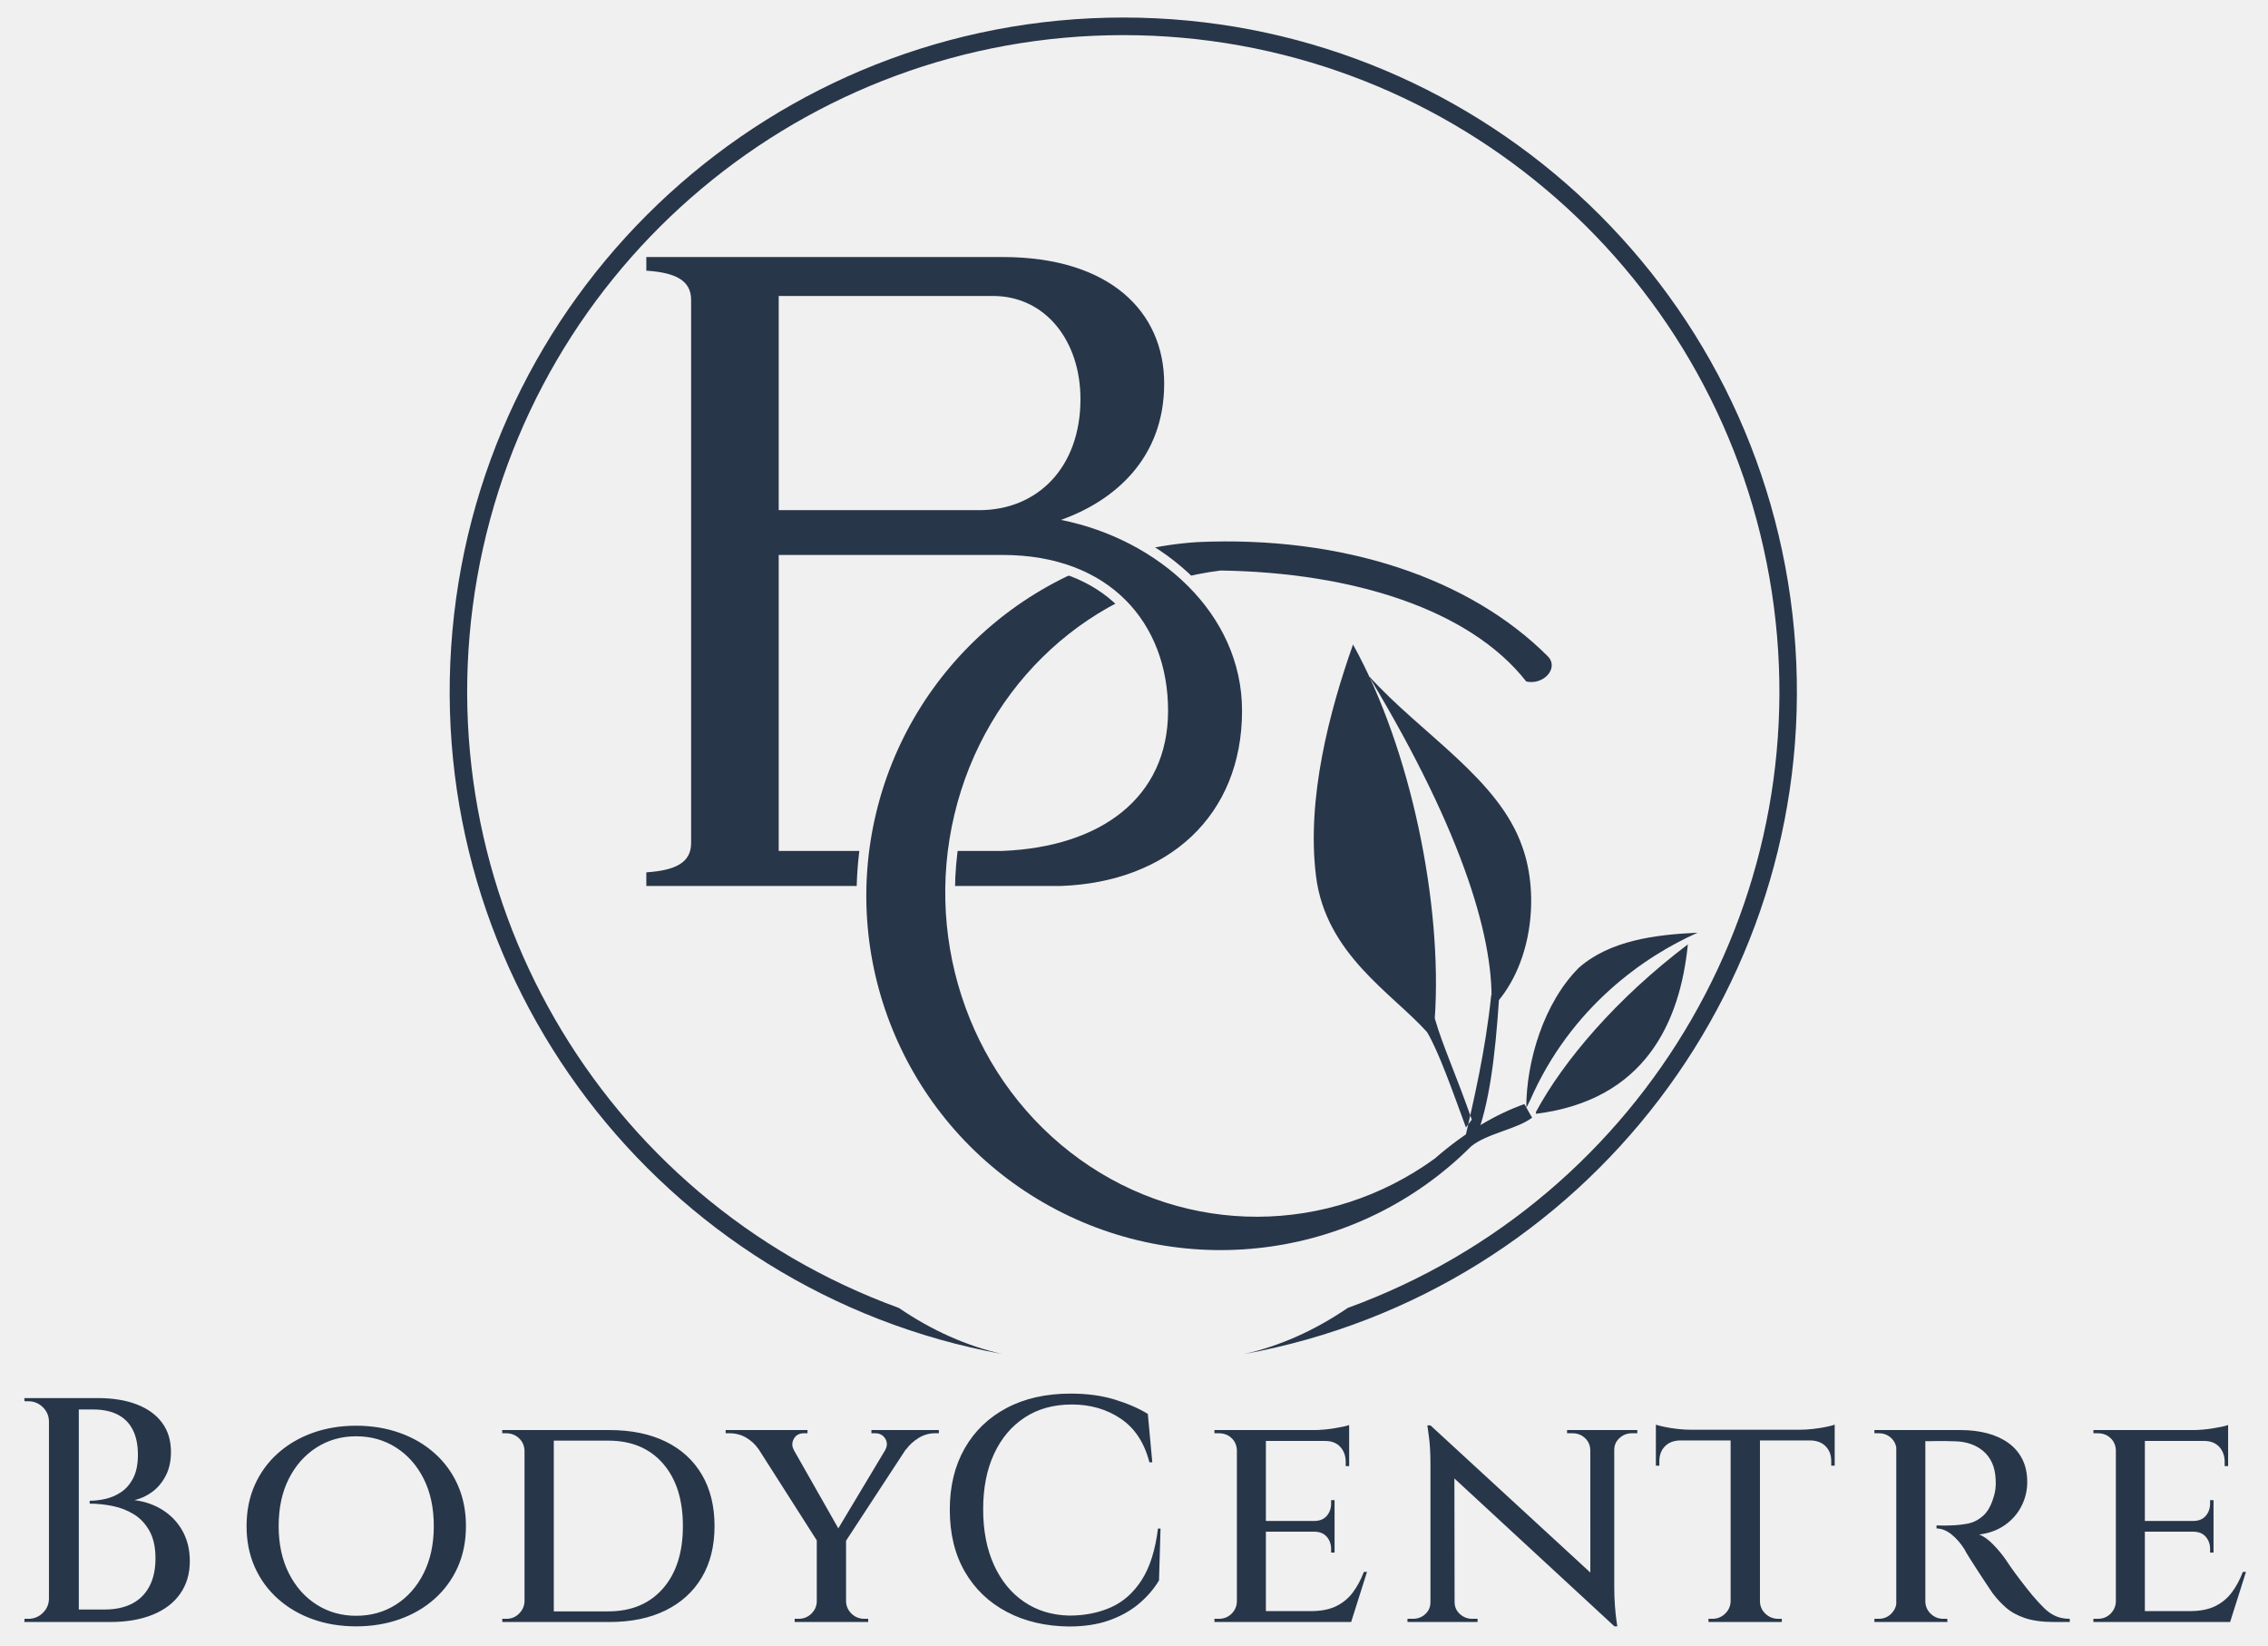
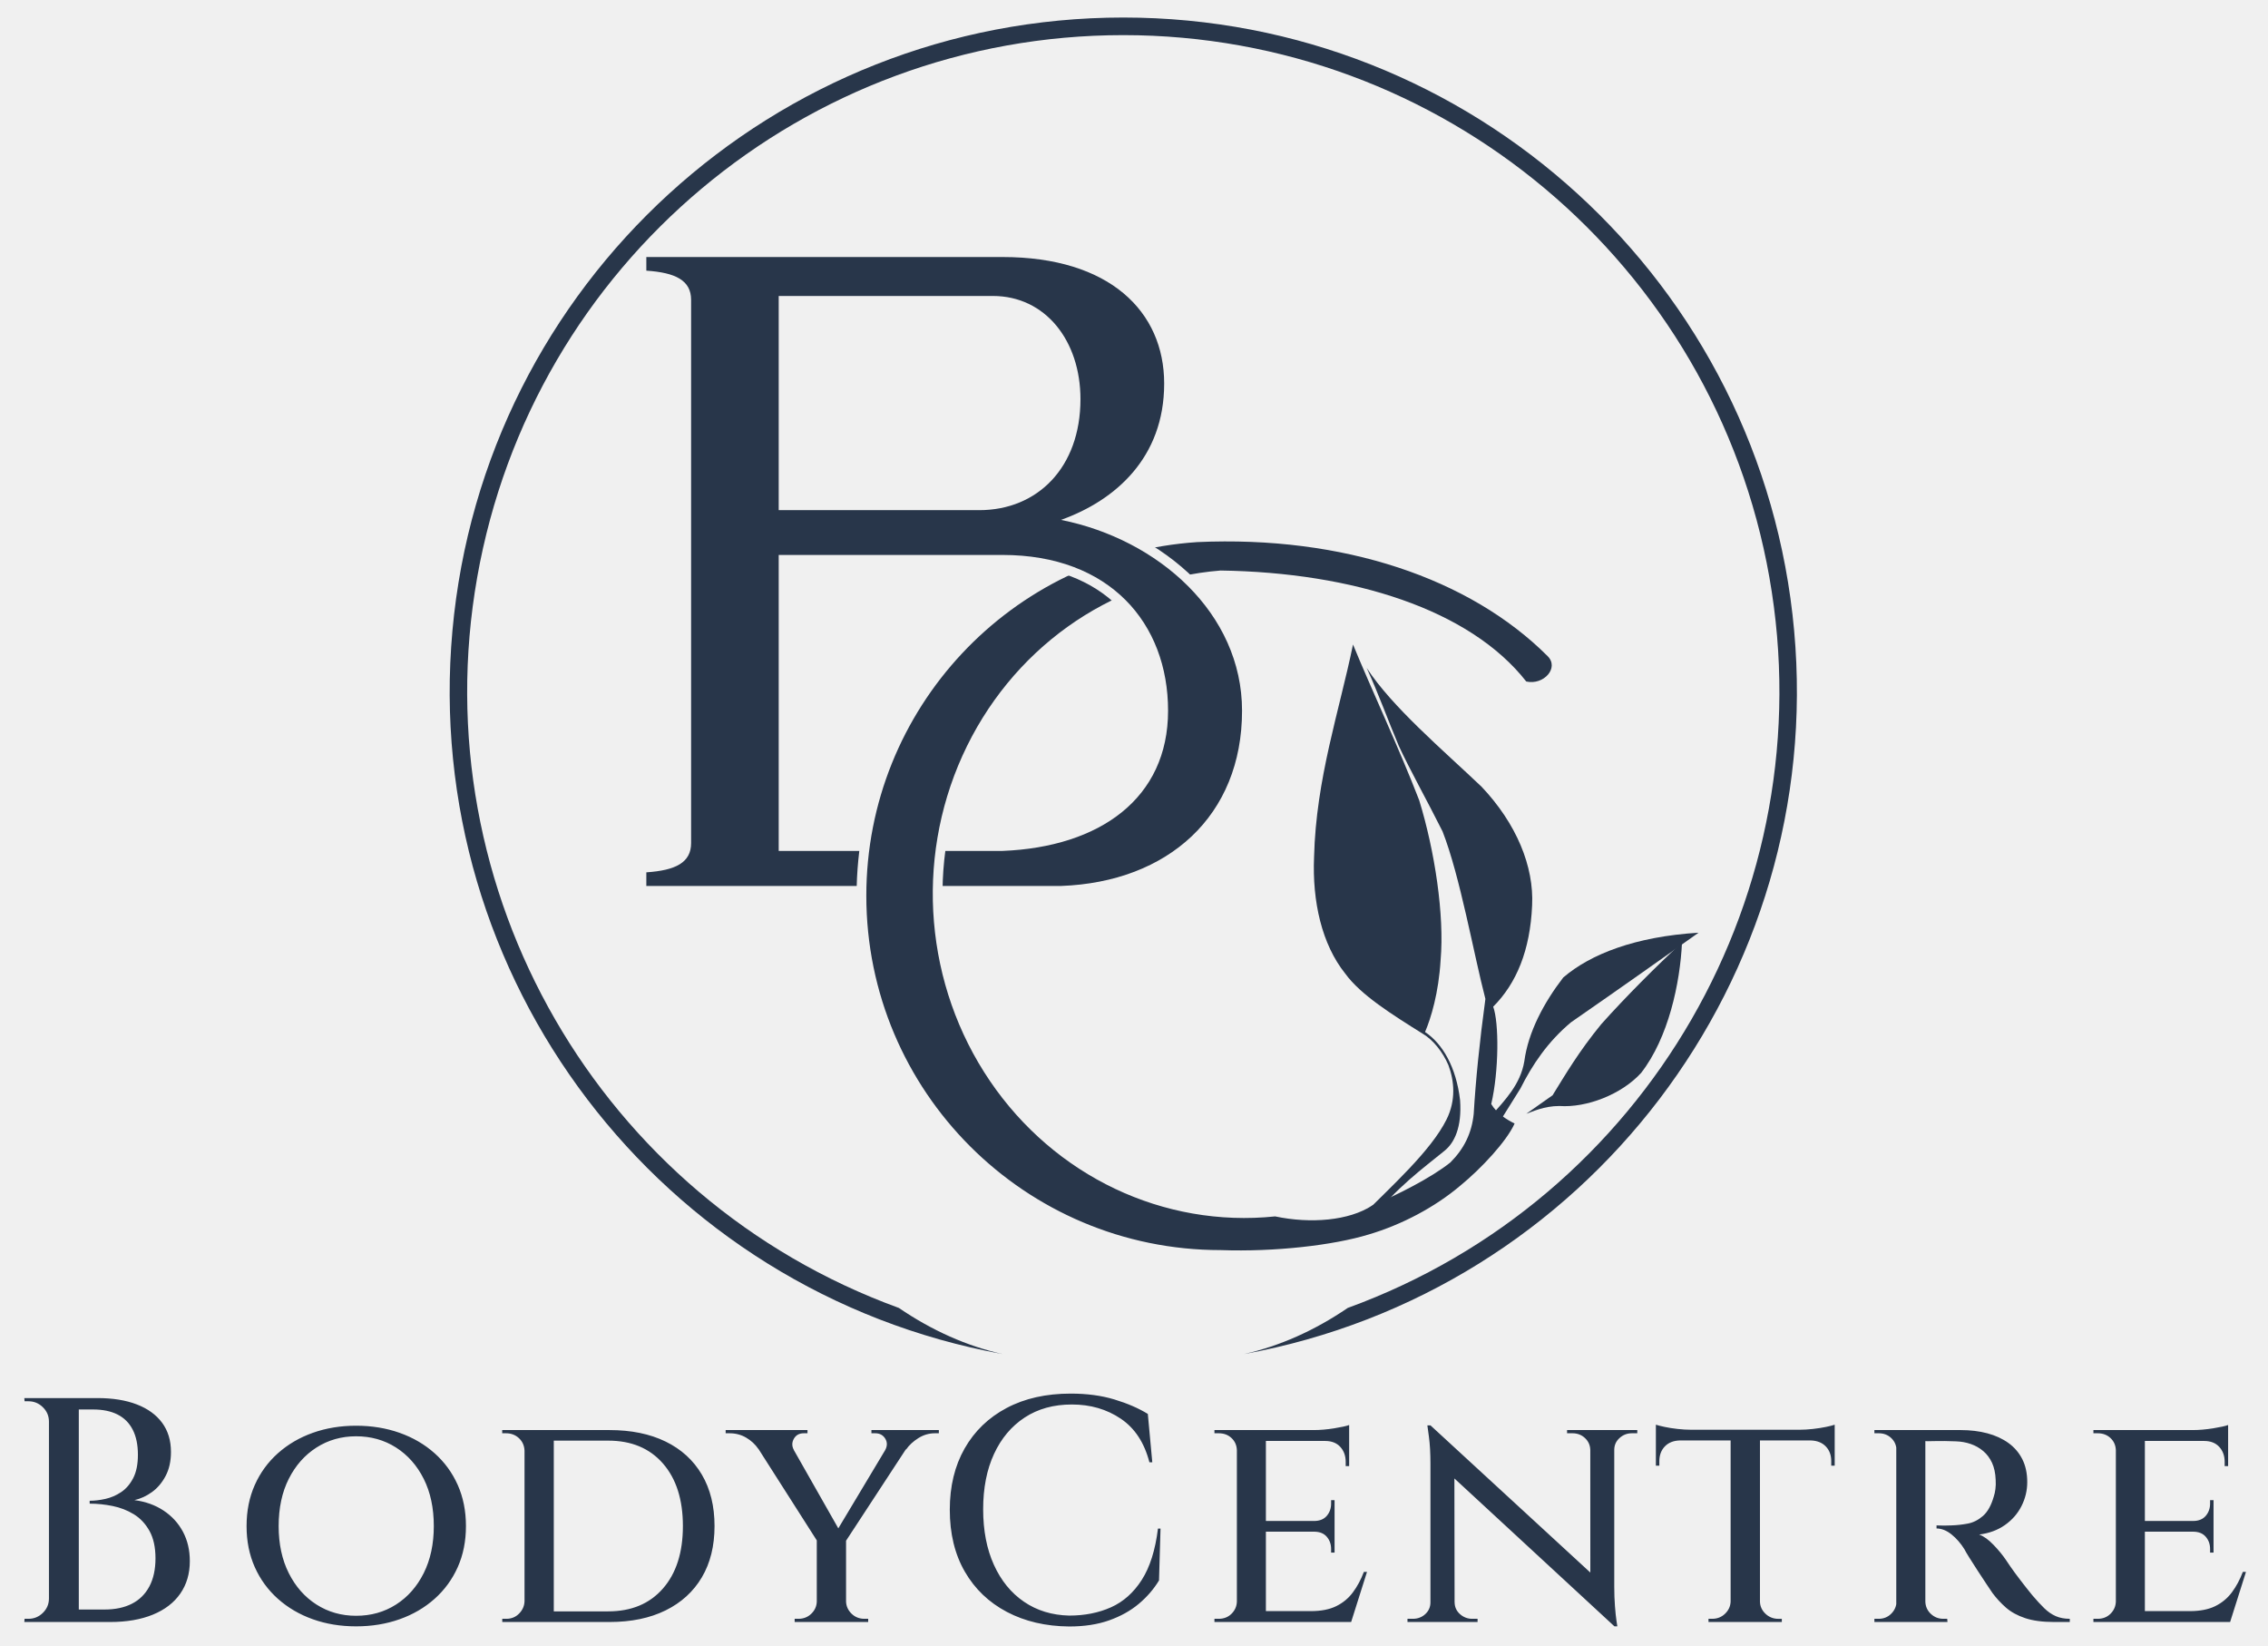
<svg xmlns="http://www.w3.org/2000/svg" viewBox="45 55 1165 845" role="img" aria-label="BodyCentre">
  <defs>
    <path id="bc-b" fill-rule="evenodd" d="     M 377 187 L 560 187 C 615 187 643 215 643 252 C 643 290 618 312 590 322     C 640 332 683 370 683 420 C 683 474 645 508 590 510 L 377 510 L 377 503     C 392 502 400 498 400 488 L 400 209 C 400 199 392 195 377 194 Z     M 445 207 L 555 207 C 582 207 600 230 600 260 C 600 295 578 317 548 317 L 445 317 Z     M 445 340 L 560 340 C 615 340 645 375 645 420 C 645 465 610 490 560 492 L 445 492 Z" />
-     <path id="bc-c" d="     M 660 333.4 C 735 330 800 352 840 392 C 846 398 838 407 829 405     C 800 368 740 349 672 348 A 160 166.5 0 1 0 782 650     C 798 636 814 627 828 622 L 832 629 C 824 635 809 637 800.7 643.7     A 182 182 0 1 1 660 333.4 Z" />
-     <path id="bc-leaves" d="     M 797 642 C 802 620 808 595 811 566 L 815 568 C 813 598 810 622 803 640 Z     M 740 386 C 728 420 716 465 721 505 C 726 545 760 565 778 585     C 784 595 791 615 798 634 L 801 630 C 793 607 786 592 782 578     C 786 520 770 440 740 386 Z     M 748 402 C 775 432 815 455 827 490 C 836 515 832 552 811 573     C 813 540 798 485 748 402 Z     M 829 624 C 829 600 838 570 856 552 C 872 538 895 535 917 534     C 890 546 852 572 831 620 Z     M 834 626 C 848 600 875 568 912 540 C 908 580 890 620 834 627 Z" />
+     <path id="bc-c" d="     M 660 333.4 C 735 330 800 352 840 392 C 846 398 838 407 829 405     C 800 368 740 349 672 348 A 160 166.5 0 1 0 700 679.7     C 718 683.5 738 682 750 674 C 762 669 780 660 790 652     C 797 645 801 637 802 627 C 803 610 805 590 808 568     C 802 545 795 505 786 482 C 778 466 769 450 763.5 438 C 758 425 753 411 747 398     C 760 418 786 440 806 459 C 824 478 833 500 832 520 C 831 543 824 560 812 572     C 815 580 815 605 811 622 C 814 627 819 630 823 632     C 819 641 806 655 795 664 C 782 675 765 684 748 689 C 730 694.5 700 698 672 697     A 182 182 0 0 1 490 515 A 182 182 0 0 1 660 333.4 Z" />
+     <g id="bc-leaves">
+       <path d="M 744 680 C 760 664 780 646 788 630 C 793 620 792 610 789 602 C 786 595 781 589 776 586       C 760 576 744 566 736 555 C 724 540 719 518 720 495 C 721 455 733 420 740 386       C 749 408 764 440 774 466 C 782 492 787 525 785 548 C 784 565 780 578 777 585       C 786 591 793 603 795 620 C 796 634 792 642 787 646 C 776 655 762 665 749 682 Z" />
+       <path d="M 811 628 C 818 620 826 612 828 600 C 830 585 838 570 848 557 C 862 545 885 536 917.5 534       C 902 545 878 562 852 580 C 840 590 832 602 826 614 L 816 630 Z" />
+       <path d="M 829 627 L 842.5 617.5 C 849 607 856 595 867.5 581 C 880 567 896 551 909 539       C 908 560 902 588 888 606 C 878 617 860 624 846 623 C 838 623 832 626 829 627 Z" />
+     </g>
    <clipPath id="bc-top">
      <rect width="1254" height="420" />
    </clipPath>
    <clipPath id="bc-bottom">
      <rect y="420" width="1254" height="491" />
    </clipPath>
    <mask id="bc-c-under" maskUnits="userSpaceOnUse" x="0" y="0" width="1254" height="911">
      <rect width="1254" height="911" fill="#fff" />
      <use href="#bc-b" fill="#000" stroke="#000" stroke-width="10" stroke-linejoin="round" clip-path="url(#bc-top)" />
    </mask>
    <mask id="bc-b-under" maskUnits="userSpaceOnUse" x="0" y="0" width="1254" height="911">
      <rect width="1254" height="911" fill="#fff" />
      <use href="#bc-c" fill="#000" stroke="#000" stroke-width="10" stroke-linejoin="round" clip-path="url(#bc-bottom)" />
    </mask>
  </defs>
  <g fill="#28364a">
    <path d="M 560 750.4 A 346 346 0 1 1 684 750.4 Q 711.6 744.2 737.3 726.7 A 337 337 0 1 0 506.7 726.7 Q 532.4 744.2 560 750.4 Z" />
    <use href="#bc-b" mask="url(#bc-b-under)" />
    <use href="#bc-c" mask="url(#bc-c-under)" />
    <use href="#bc-leaves" />
    <path d="M74.068 773.0H95.14Q106.806 773.0 115.256 776.25Q123.706 779.501 128.262 785.662Q132.818 791.822 132.818 800.668Q132.818 807.768 130.09 812.96Q127.362 818.151 123.105 821.238Q118.848 824.326 114.049 825.407Q122.623 826.522 129.047 830.791Q135.472 835.061 138.99 841.681Q142.507 848.301 142.507 856.715Q142.507 866.348 137.623 873.396Q132.738 880.445 123.514 884.222Q114.291 888.0 101.569 888.0H83.998Q83.998 888.0 84.08 886.388Q84.162 884.777 84.162 883.182Q84.162 881.587 84.162 881.587H98.75Q106.894 881.587 112.725 878.631Q118.556 875.675 121.711 869.76Q124.866 863.846 124.866 855.299Q124.866 846.764 121.782 841.23Q118.699 835.697 113.729 832.656Q108.758 829.616 102.801 828.415Q96.843 827.214 91.062 827.214V825.736Q94.874 825.736 99.141 824.781Q103.409 823.827 107.198 821.313Q110.988 818.799 113.415 814.118Q115.842 809.438 115.842 802.118Q115.842 794.426 113.164 789.218Q110.487 784.011 105.364 781.433Q100.241 778.856 92.854 778.856H75.711Q75.711 778.691 75.3 777.31Q74.89 775.928 74.479 774.464Q74.068 773.0 74.068 773.0ZM85.476 773.0V888.0H70.143V773.0ZM70.636 876.007V888.0H57.493L57.624 886.357Q57.952 886.357 58.708 886.357Q59.464 886.357 59.629 886.357Q63.9 886.357 67.005 883.318Q70.11 880.279 70.143 876.007ZM70.636 784.993H70.143Q70.11 780.721 67.005 777.682Q63.9 774.643 59.629 774.643Q59.464 774.643 58.708 774.643Q57.952 774.643 57.624 774.643L57.493 773.0H70.636Z M227.918 787.195Q239.95 787.195 250.253 790.842Q260.556 794.488 268.229 801.322Q275.901 808.155 280.123 817.618Q284.344 827.081 284.344 838.748Q284.344 850.381 280.123 859.827Q275.901 869.273 268.229 876.107Q260.556 882.94 250.253 886.587Q239.95 890.233 227.918 890.233Q215.919 890.233 205.682 886.587Q195.444 882.94 187.771 876.107Q180.099 869.273 175.877 859.827Q171.656 850.381 171.656 838.748Q171.656 827.081 175.877 817.618Q180.099 808.155 187.771 801.322Q195.444 794.488 205.682 790.842Q215.919 787.195 227.918 787.195ZM227.918 884.806Q239.377 884.806 248.419 879.042Q257.462 873.277 262.647 862.912Q267.831 852.548 267.831 838.748Q267.831 824.783 262.647 814.467Q257.462 804.152 248.419 798.387Q239.377 792.622 227.918 792.622Q216.623 792.622 207.581 798.387Q198.538 804.152 193.337 814.467Q188.135 824.783 188.135 838.748Q188.135 852.548 193.337 862.912Q198.538 873.277 207.581 879.042Q216.623 884.806 227.918 884.806Z M358.069 789.429Q374.799 789.429 386.893 795.326Q398.988 801.224 405.512 812.297Q412.035 823.369 412.035 838.714Q412.035 854.059 405.512 865.067Q398.988 876.074 386.893 882.037Q374.799 888.0 358.069 888.0H322.577L322.249 882.539Q334.115 882.539 341.852 882.539Q349.589 882.539 353.496 882.539Q357.404 882.539 357.404 882.539Q375.264 882.539 385.524 870.812Q395.784 859.084 395.784 838.714Q395.784 818.345 385.541 806.6Q375.297 794.856 357.404 794.856Q357.404 794.856 353.349 794.856Q349.293 794.856 341.146 794.856Q332.998 794.856 320.639 794.856V789.429ZM329.466 789.429V888.0H314.432V789.429ZM314.793 877.355V888.0H302.998V886.357Q302.998 886.357 304.033 886.357Q305.067 886.357 305.101 886.357Q309.01 886.357 311.655 883.663Q314.301 880.969 314.432 877.355ZM314.76 800.007H314.432Q314.267 796.098 311.557 793.585Q308.846 791.071 304.936 791.071Q304.936 791.071 303.967 791.071Q302.998 791.071 302.965 791.071V789.429H314.76Z M447.034 789.593 477.626 843.443 465.837 848.096 428.518 789.593ZM479.592 844.85V888.0H464.557V844.949ZM505.762 789.593H516.677L478.276 848.266L471.632 846.559ZM499.619 799.843Q501.426 796.624 499.733 793.848Q498.041 791.071 494.559 791.071Q494.559 791.071 493.59 791.071Q492.621 791.071 492.621 791.071V789.429H527.256V791.071H525.251Q520.685 791.071 516.726 793.568Q512.768 796.065 510.468 799.35ZM452.817 799.712 434.63 799.219Q432.101 795.54 428.257 793.306Q424.413 791.071 419.715 791.071H417.744V789.429H459.782V791.071Q459.782 791.071 458.829 791.071Q457.877 791.071 457.877 791.071Q454.362 791.071 452.768 793.913Q451.174 796.755 452.817 799.712ZM465.05 877.552V888.0H453.19V886.357Q453.321 886.357 454.225 886.357Q455.129 886.357 455.162 886.357Q459.038 886.357 461.732 883.762Q464.426 881.167 464.557 877.552ZM479.132 877.552H479.592Q479.756 881.167 482.45 883.762Q485.144 886.357 489.021 886.357Q489.021 886.357 489.99 886.357Q490.959 886.357 490.959 886.357V888.0H479.132Z M641.124 840.029 640.35 866.653Q636.278 873.384 629.922 878.705Q623.565 884.026 614.71 887.163Q605.854 890.3 594.186 890.3Q576.102 890.136 562.213 882.826Q548.324 875.516 540.6 862.144Q532.876 848.771 532.876 830.336Q532.876 812.262 540.501 798.873Q548.127 785.484 562.065 778.092Q576.003 770.7 595.005 770.7Q607.495 770.7 617.469 773.721Q627.444 776.741 634.606 781.14L636.894 805.967H635.415Q631.535 790.911 620.73 783.602Q609.924 776.294 595.57 776.294Q581.579 776.294 571.381 782.962Q561.184 789.63 555.601 801.686Q550.018 813.743 550.018 830.105Q550.018 846.467 555.535 858.639Q561.051 870.811 570.984 877.594Q580.918 884.378 594.186 884.706Q606.182 884.706 615.706 880.436Q625.23 876.166 631.5 866.359Q637.77 856.553 639.81 840.029Z M695.251 789.429V888.0H680.348V789.429ZM737.516 882.408 738.584 888.0H694.923V882.408ZM730.526 836.117V841.611H694.923V836.117ZM738.016 789.429V795.02H694.923V789.429ZM747.181 862.279 739.043 888.0H712.941L718.361 882.408Q726.209 882.408 731.386 879.86Q736.563 877.312 739.951 872.757Q743.338 868.202 745.572 862.279ZM730.526 841.282V852.342H728.752V850.506Q728.752 846.815 726.527 844.23Q724.302 841.644 720.088 841.611V841.282ZM730.526 825.419V836.446H720.088V836.117Q724.302 836.084 726.527 833.482Q728.752 830.879 728.752 827.189V825.419ZM738.016 794.561V807.925H736.243V805.793Q736.243 801.113 733.476 798.083Q730.71 795.053 725.801 795.02V794.561ZM738.016 786.833V791.038L719.787 789.429Q724.746 789.429 730.347 788.525Q735.947 787.621 738.016 786.833ZM680.71 877.552 682.38 888.0H668.819V886.357Q668.819 886.357 669.902 886.357Q670.986 886.357 671.019 886.357Q674.993 886.357 677.605 883.762Q680.217 881.167 680.348 877.552ZM680.71 799.779H680.348Q680.217 796.0 677.605 793.536Q674.993 791.071 671.019 791.071Q670.986 791.071 669.902 791.071Q668.819 791.071 668.819 791.071V789.429H682.38Z M779.806 787.031 872.616 872.455 874.292 890.233 781.482 804.482ZM780.268 877.881V888.0H767.979V886.357Q767.979 886.357 769.359 886.357Q770.739 886.357 770.739 886.357Q774.518 886.357 777.146 883.926Q779.775 881.495 779.775 877.881ZM792.188 877.881Q792.222 881.495 794.922 883.926Q797.623 886.357 801.224 886.357Q801.224 886.357 802.604 886.357Q803.984 886.357 803.984 886.357V888.0H791.729V877.881ZM779.806 787.031 792.057 801.385 792.188 888.0H779.775V806.935Q779.775 798.556 778.985 792.793Q778.196 787.031 778.196 787.031ZM874.192 789.429V869.837Q874.192 875.227 874.554 879.907Q874.916 884.587 875.343 887.41Q875.77 890.233 875.77 890.233H874.292L861.909 875.708L861.876 789.429ZM873.732 799.548V789.429H886.021V791.071Q886.021 791.071 884.624 791.071Q883.228 791.071 883.228 791.071Q879.614 791.071 876.919 793.502Q874.225 795.933 874.192 799.548ZM861.876 799.548Q861.745 795.933 859.126 793.502Q856.507 791.071 852.743 791.071Q852.743 791.071 851.346 791.071Q849.95 791.071 849.95 791.071V789.429H862.238V799.548Z M949.034 789.921V888.0H933.966V789.921ZM987.428 789.264V794.758H895.572V789.264ZM987.428 794.363V807.727H985.654V805.464Q985.687 800.817 982.887 797.87Q980.088 794.922 975.178 794.758V794.363ZM987.428 786.669V790.907L969.393 789.264Q972.613 789.264 976.276 788.854Q979.939 788.443 983.011 787.802Q986.082 787.162 987.428 786.669ZM934.295 877.552V888.0H922.601V886.357Q922.732 886.357 923.62 886.357Q924.508 886.357 924.508 886.357Q928.382 886.357 931.092 883.762Q933.802 881.167 933.966 877.552ZM948.508 877.552H949.034Q949.132 881.167 951.875 883.77Q954.619 886.373 958.492 886.373Q958.492 886.373 959.38 886.373Q960.268 886.373 960.268 886.373V888.0H948.508ZM907.822 794.363V794.758Q902.912 794.922 900.129 797.87Q897.346 800.817 897.346 805.464V807.727H895.572V794.363ZM895.572 786.669Q897.025 787.153 900.011 787.798Q902.996 788.443 906.694 788.854Q910.391 789.264 913.607 789.264L895.572 790.907Z M1032.153 789.429H1052.148Q1059.571 789.429 1065.814 791.086Q1072.058 792.744 1076.661 796.061Q1081.264 799.378 1083.797 804.389Q1086.33 809.401 1086.33 816.143Q1086.33 822.644 1083.36 828.491Q1080.39 834.339 1074.824 838.234Q1069.258 842.129 1061.632 843.083Q1065.123 844.333 1069.036 848.409Q1072.948 852.485 1075.477 856.264Q1075.71 856.663 1077.696 859.538Q1079.682 862.413 1082.767 866.452Q1085.852 870.492 1088.972 874.304Q1092.355 878.282 1095.114 880.958Q1097.873 883.635 1100.991 884.996Q1104.11 886.357 1108.18 886.357V888.0H1100.194Q1091.225 888.0 1085.276 886.016Q1079.328 884.032 1075.431 880.631Q1071.534 877.23 1068.473 873.111Q1067.583 871.824 1065.434 868.589Q1063.284 865.354 1060.891 861.677Q1058.497 858 1056.546 854.88Q1054.595 851.759 1054.069 850.637Q1051.215 846.066 1047.443 843.031Q1043.67 839.995 1039.737 839.962V838.386Q1039.77 838.386 1041.9 838.451Q1044.03 838.517 1047.372 838.386Q1051.573 838.255 1055.774 837.464Q1059.975 836.672 1063.585 833.532Q1067.194 830.392 1069.162 823.492Q1069.686 821.951 1069.981 819.72Q1070.276 817.488 1070.112 814.959Q1069.914 809.861 1068.237 806.23Q1066.56 802.599 1063.719 800.203Q1060.877 797.807 1057.3 796.578Q1053.723 795.349 1049.725 795.218Q1043.5 794.956 1038.83 795.087Q1034.161 795.218 1033.696 795.087Q1033.662 794.956 1033.285 793.574Q1032.907 792.192 1032.53 790.81Q1032.153 789.429 1032.153 789.429ZM1033.991 789.429V888.0H1019.054V789.429ZM1019.547 877.552 1021.086 888.0H1007.82V886.357Q1007.887 886.357 1008.887 886.357Q1009.888 886.357 1010.021 886.357Q1013.83 886.357 1016.442 883.762Q1019.054 881.167 1019.185 877.552ZM1019.547 799.745H1019.185Q1019.054 795.967 1016.459 793.519Q1013.864 791.071 1010.054 791.071Q1009.921 791.071 1008.904 791.071Q1007.887 791.071 1007.82 791.071V789.429H1021.086ZM1033.531 877.552H1033.991Q1034.122 881.3 1036.817 883.828Q1039.512 886.357 1043.222 886.357Q1043.222 886.357 1044.174 886.357Q1045.125 886.357 1045.225 886.357L1045.356 888.0H1031.992Z M1146.751 789.429V888.0H1131.848V789.429ZM1189.016 882.408 1190.084 888.0H1146.423V882.408ZM1182.026 836.117V841.611H1146.423V836.117ZM1189.516 789.429V795.02H1146.423V789.429ZM1198.681 862.279 1190.543 888.0H1164.441L1169.861 882.408Q1177.709 882.408 1182.886 879.86Q1188.063 877.312 1191.451 872.757Q1194.838 868.202 1197.072 862.279ZM1182.026 841.282V852.342H1180.252V850.506Q1180.252 846.815 1178.027 844.23Q1175.802 841.644 1171.588 841.611V841.282ZM1182.026 825.419V836.446H1171.588V836.117Q1175.802 836.084 1178.027 833.482Q1180.252 830.879 1180.252 827.189V825.419ZM1189.516 794.561V807.925H1187.743V805.793Q1187.743 801.113 1184.976 798.083Q1182.21 795.053 1177.301 795.02V794.561ZM1189.516 786.833V791.038L1171.287 789.429Q1176.246 789.429 1181.847 788.525Q1187.447 787.621 1189.516 786.833ZM1132.21 877.552 1133.88 888.0H1120.319V886.357Q1120.319 886.357 1121.402 886.357Q1122.486 886.357 1122.519 886.357Q1126.493 886.357 1129.105 883.762Q1131.717 881.167 1131.848 877.552ZM1132.21 799.779H1131.848Q1131.717 796.0 1129.105 793.536Q1126.493 791.071 1122.519 791.071Q1122.486 791.071 1121.402 791.071Q1120.319 791.071 1120.319 791.071V789.429H1133.88Z" />
  </g>
</svg>
